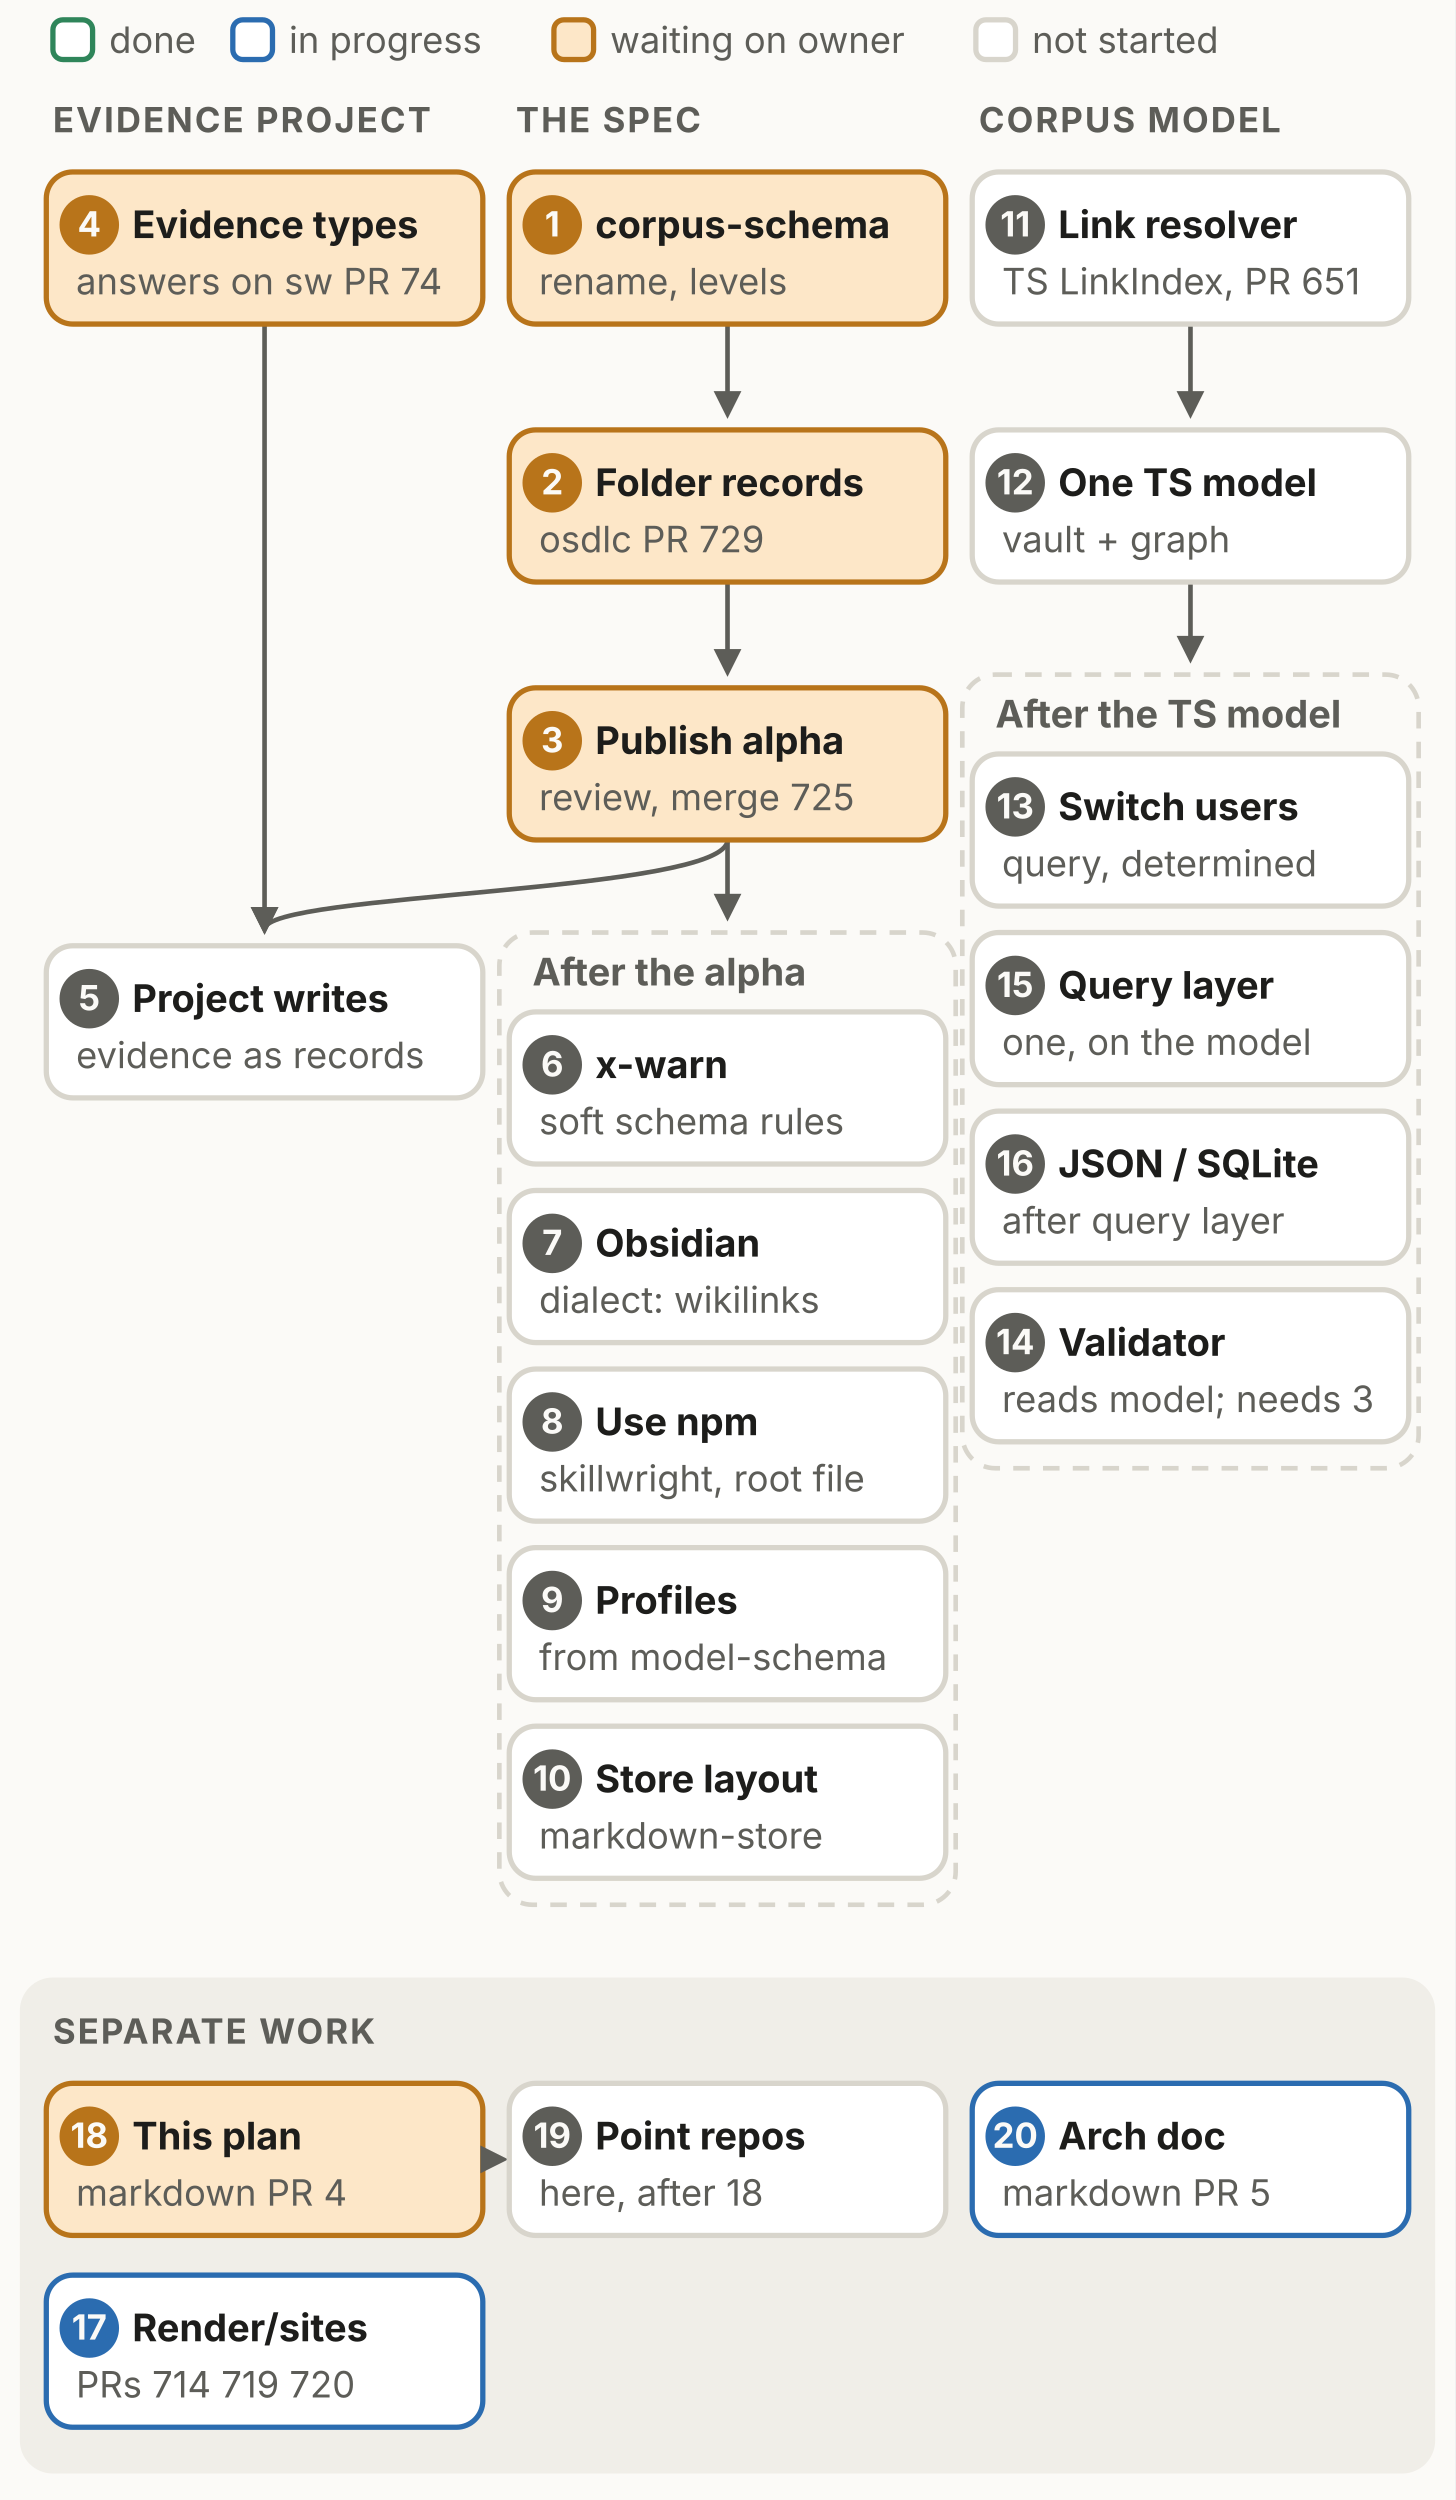
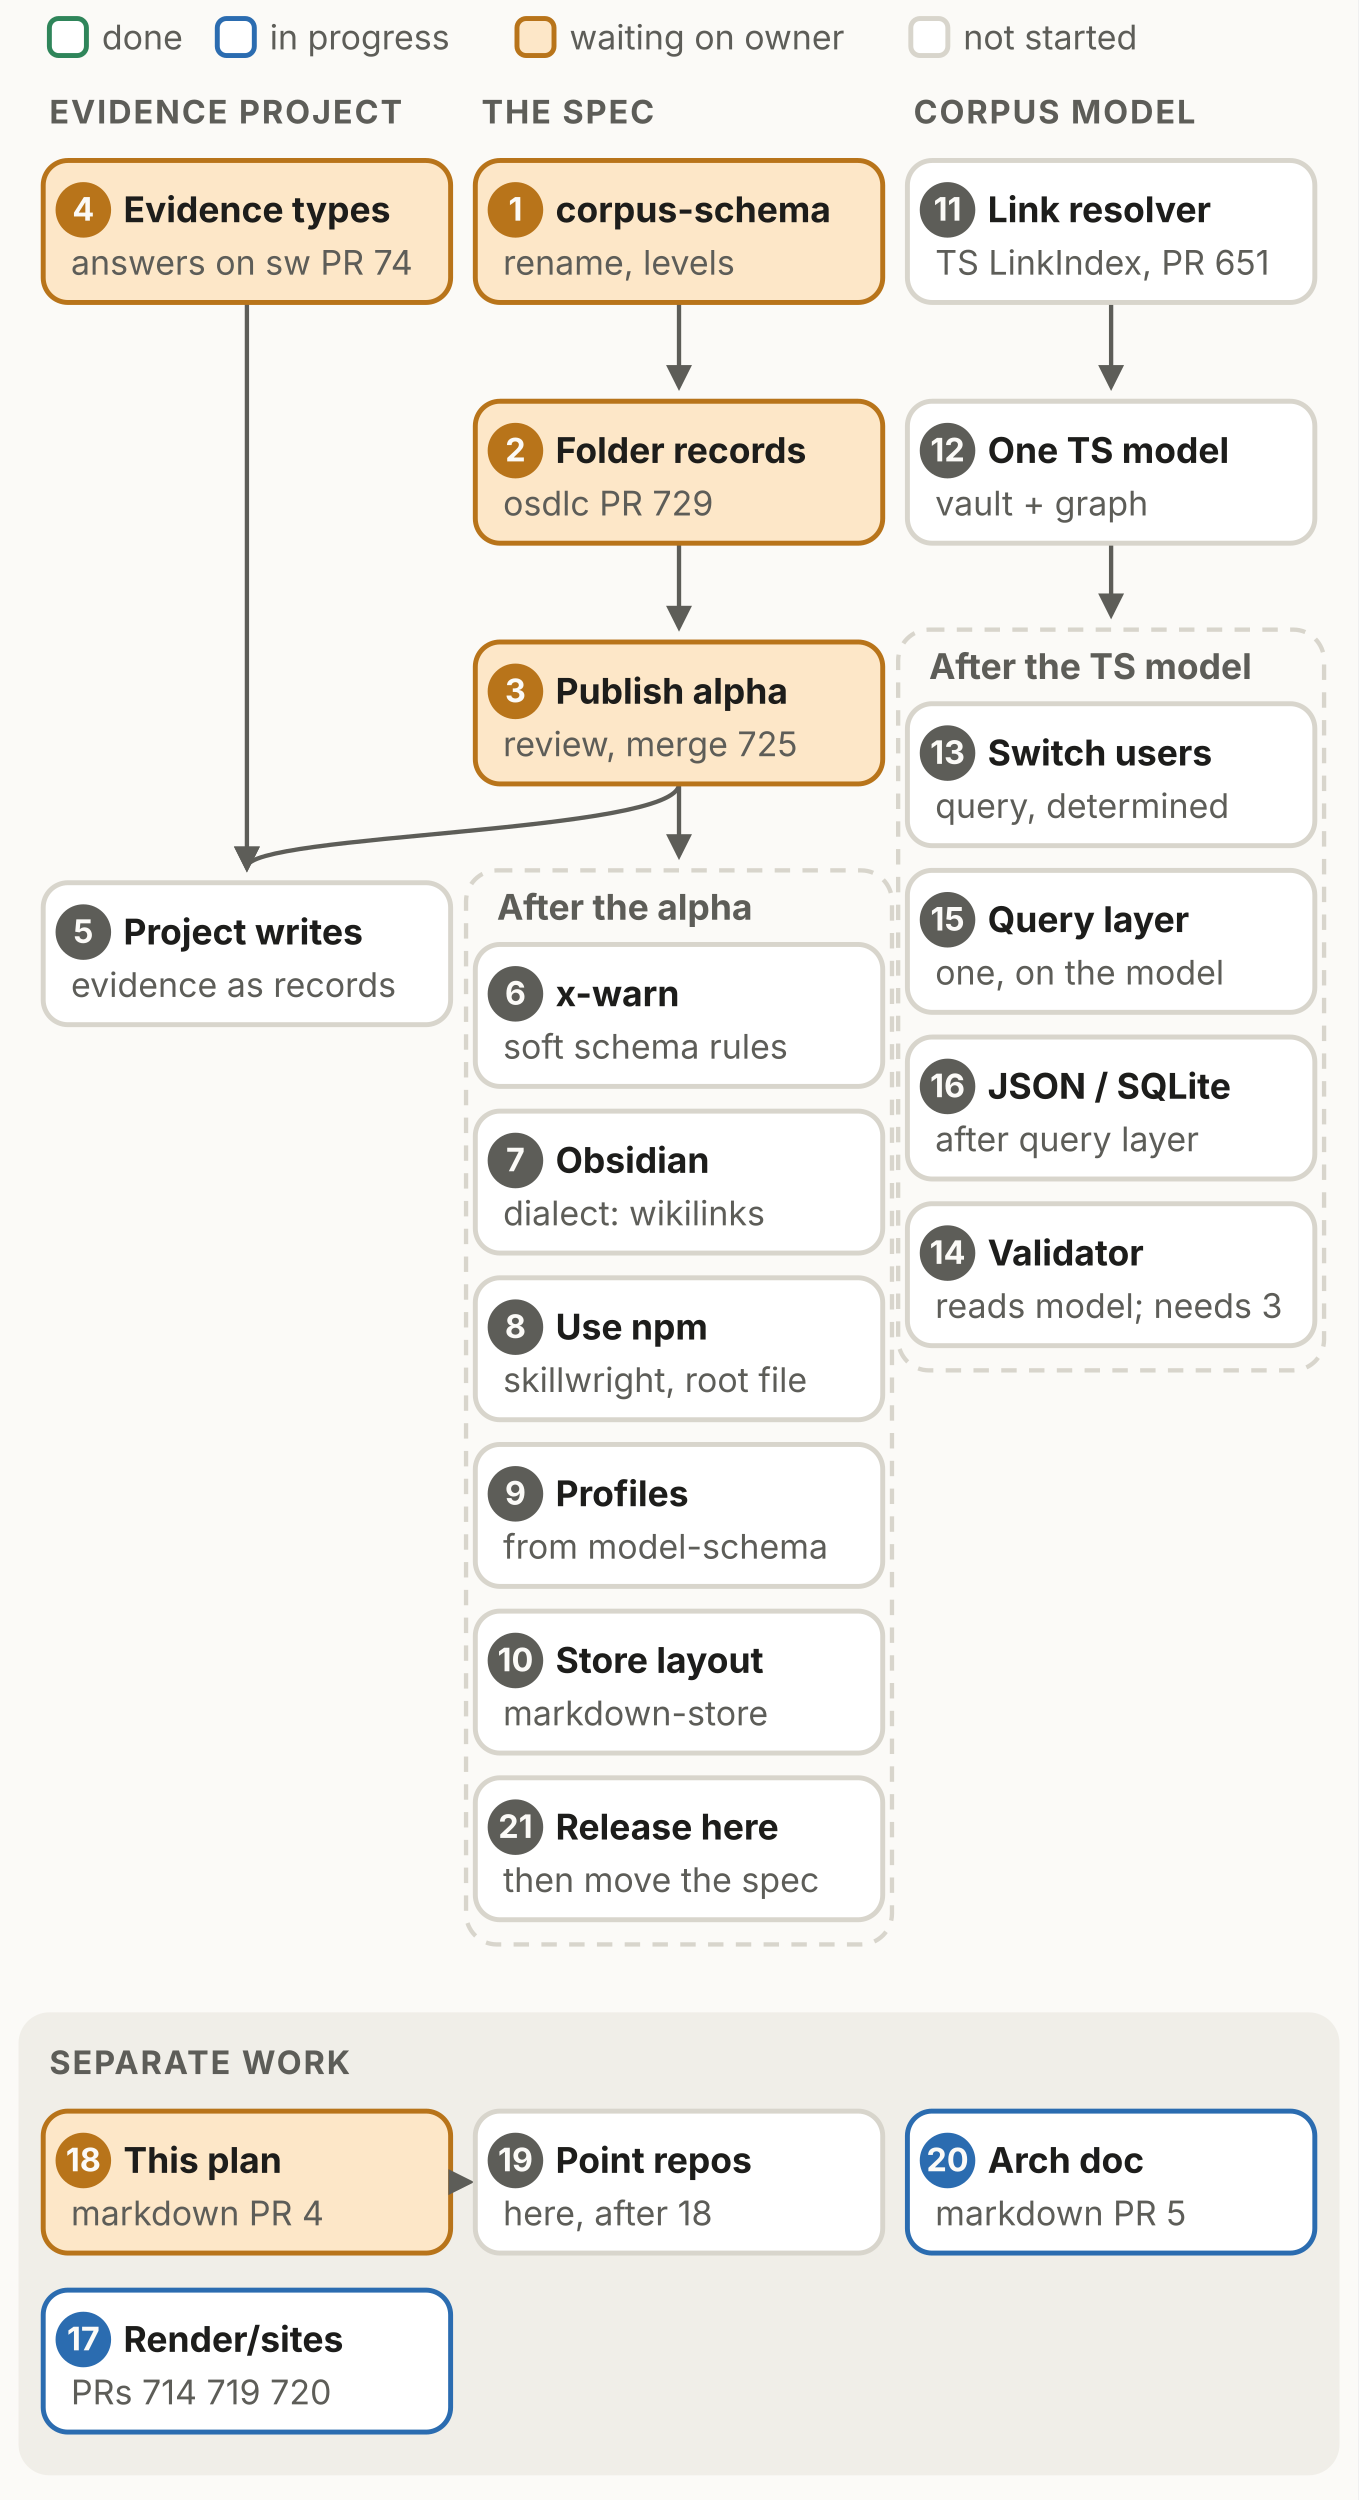
- <svg xmlns="http://www.w3.org/2000/svg" viewBox="0 0 440 756" width="880" font-family="system-ui, -apple-system, Segoe UI, sans-serif" role="img" aria-label="The task graph, with status and what must come first">
+ <svg xmlns="http://www.w3.org/2000/svg" viewBox="0 0 440 810" width="880" font-family="system-ui, -apple-system, Segoe UI, sans-serif" role="img" aria-label="The task graph, with status and what must come first">
  <style>
.bg{fill:#fbfaf7} .band{fill:#f0eee8}
.rl{font-size:15px;font-weight:650;fill:#1d1d1b} .rs{font-size:12px;fill:#5d5d58}
.lang{font-size:10.5px;font-weight:700;letter-spacing:.06em;fill:#5d5d58}
.chip rect{fill:#ffffff;stroke-width:1.5} .chip.later rect{fill:none;stroke-dasharray:5 4}
.cn{font-size:13px;font-weight:650;fill:#1d1d1b} .cs{font-size:11px;fill:#5d5d58}
.r-osdlc rect{stroke:#2f855a} .r-osdlc .dot{fill:#2f855a}
.r-dev rect{stroke:#2b6cb0} .r-dev .dot{fill:#2b6cb0}
.r-ont rect{stroke:#6b46c1} .r-ont .dot{fill:#6b46c1}
.r-sw rect{stroke:#c05621} .r-sw .dot{fill:#c05621}
.r-ext rect{stroke:#8a8a84} .r-ext .dot{fill:#8a8a84}
.fb rect{fill:#fde8e8;stroke:#c53030} .fb text{font-size:10.5px;font-weight:700;fill:#c53030}
.dup{stroke:#c53030;stroke-width:1.6;stroke-dasharray:4 3}
.edge{fill:none;stroke:#5d5d58;stroke-width:1.4} .ahp{fill:#5d5d58}
.node rect{fill:#ffffff;stroke:#d8d5cc;stroke-width:1.4} .node.first rect{fill:#fde7c8;stroke:#b8741a}
.num{fill:#1d1d1b} .numt{font-size:11px;font-weight:700;fill:#fbfaf7} .nn{font-size:11.5px;font-weight:650;fill:#1d1d1b}
.lvl rect{fill:#ffffff;stroke:#d8d5cc} .prof rect{fill:#fde7c8;stroke:#b8741a}
.tie{stroke:#b8741a;stroke-width:1.6;fill:none}
.task rect{stroke-width:1.6} .tt{font-size:11.5px;font-weight:650;fill:#1d1d1b}
.tn{fill:#1d1d1b} .tnt{font-size:10.5px;font-weight:700;fill:#fbfaf7}
.t-done rect{fill:#ffffff;stroke:#2f855a} .t-done .tn{fill:#2f855a}
.t-doing rect{fill:#ffffff;stroke:#2b6cb0} .t-doing .tn{fill:#2b6cb0}
.t-owner rect{fill:#fde7c8;stroke:#b8741a} .t-owner .tn{fill:#b8741a}
.t-todo rect{fill:#ffffff;stroke:#d8d5cc} .t-todo .tn{fill:#5d5d58}
.group{fill:none;stroke:#d8d5cc;stroke-width:1.4;stroke-dasharray:5 4} .gt{font-size:11.5px;font-weight:650;fill:#5d5d58}
@media (prefers-color-scheme: dark) {
.bg{fill:#16161a} .band{fill:#222227}
.rl{font-size:15px;font-weight:650;fill:#ececea} .rs{font-size:12px;fill:#a3a39d}
.lang{font-size:10.5px;font-weight:700;letter-spacing:.06em;fill:#a3a39d}
.chip rect{fill:#2b2b31;stroke-width:1.5} .chip.later rect{fill:none;stroke-dasharray:5 4}
.cn{font-size:13px;font-weight:650;fill:#ececea} .cs{font-size:11px;fill:#a3a39d}
.r-osdlc rect{stroke:#68d391} .r-osdlc .dot{fill:#68d391}
.r-dev rect{stroke:#63b3ed} .r-dev .dot{fill:#63b3ed}
.r-ont rect{stroke:#b794f4} .r-ont .dot{fill:#b794f4}
.r-sw rect{stroke:#f6ad55} .r-sw .dot{fill:#f6ad55}
.r-ext rect{stroke:#a0a09a} .r-ext .dot{fill:#a0a09a}
.fb rect{fill:#3b1d1d;stroke:#fc8181} .fb text{font-size:10.5px;font-weight:700;fill:#fc8181}
.dup{stroke:#fc8181;stroke-width:1.6;stroke-dasharray:4 3}
.edge{fill:none;stroke:#a3a39d;stroke-width:1.4} .ahp{fill:#a3a39d}
.node rect{fill:#2b2b31;stroke:#3a3a40;stroke-width:1.4} .node.first rect{fill:#3d2f1c;stroke:#f6ad55}
.num{fill:#ececea} .numt{font-size:11px;font-weight:700;fill:#16161a} .nn{font-size:11.5px;font-weight:650;fill:#ececea}
.lvl rect{fill:#2b2b31;stroke:#3a3a40} .prof rect{fill:#3d2f1c;stroke:#f6ad55}
.tie{stroke:#f6ad55;stroke-width:1.6;fill:none}
.task rect{stroke-width:1.6} .tt{font-size:11.5px;font-weight:650;fill:#ececea}
.tn{fill:#ececea} .tnt{font-size:10.5px;font-weight:700;fill:#16161a}
.t-done rect{fill:#2b2b31;stroke:#68d391} .t-done .tn{fill:#68d391}
.t-doing rect{fill:#2b2b31;stroke:#63b3ed} .t-doing .tn{fill:#63b3ed}
.t-owner rect{fill:#3d2f1c;stroke:#f6ad55} .t-owner .tn{fill:#f6ad55}
.t-todo rect{fill:#2b2b31;stroke:#3a3a40} .t-todo .tn{fill:#a3a39d}
.group{fill:none;stroke:#3a3a40;stroke-width:1.4;stroke-dasharray:5 4} .gt{font-size:11.5px;font-weight:650;fill:#a3a39d}
}</style>
-   <rect class="bg" width="440" height="756" />
+   <rect class="bg" width="440" height="810" />
  <defs>
    <marker id="ah" viewBox="0 0 10 10" refX="8" refY="5" markerWidth="6" markerHeight="6" orient="auto">
      <path d="M0,0L10,5L0,10z" class="ahp" />
    </marker>
  </defs>
  <g class="task t-done">
    <rect x="16" y="6" width="12" height="12" rx="3" />
  </g>
  <text class="cs" x="33" y="16">done</text>
  <g class="task t-doing">
    <rect x="70.4" y="6" width="12" height="12" rx="3" />
  </g>
  <text class="cs" x="87.4" y="16">in progress</text>
  <g class="task t-owner">
    <rect x="167.5" y="6" width="12" height="12" rx="3" />
  </g>
  <text class="cs" x="184.5" y="16">waiting on owner</text>
  <g class="task t-todo">
    <rect x="295.1" y="6" width="12" height="12" rx="3" />
  </g>
  <text class="cs" x="312.1" y="16">not started</text>
  <text class="lang" x="16" y="40">EVIDENCE PROJECT</text>
  <text class="lang" x="156" y="40">THE SPEC</text>
  <text class="lang" x="296" y="40">CORPUS MODEL</text>
-   <rect class="group" x="151" y="282" width="138" height="294" rx="10" />
+   <rect class="group" x="151" y="282" width="138" height="348" rx="10" />
  <text class="gt" x="161" y="298">After the alpha</text>
  <path class="edge" d="M220.0,254 C220.0,268.0 220.0,268.0 220.0,277" marker-end="url(#ah)" />
  <rect class="group" x="291" y="204" width="138" height="240" rx="10" />
  <text class="gt" x="301" y="220">After the TS model</text>
  <path class="edge" d="M360.0,176 C360.0,190.0 360.0,190.0 360.0,199" marker-end="url(#ah)" />
  <path class="edge" d="M220.0,98 C220.0,114.0 220.0,114.0 220.0,125" marker-end="url(#ah)" />
  <path class="edge" d="M360.0,98 C360.0,114.0 360.0,114.0 360.0,125" marker-end="url(#ah)" />
  <path class="edge" d="M220.0,176 C220.0,192.0 220.0,192.0 220.0,203" marker-end="url(#ah)" />
  <path class="edge" d="M80.0,98 C80.0,192.0 80.0,192.0 80.0,281" marker-end="url(#ah)" />
  <path class="edge" d="M220.0,254 C220.0,270.0 80.0,270.0 80.0,281" marker-end="url(#ah)" />
  <g class="task t-owner">
    <rect x="14" y="52" width="132" height="46" rx="8" />
    <circle cx="27" cy="68" r="9" class="tn" />
    <text x="27" y="71.5" text-anchor="middle" class="tnt">4</text>
    <text x="40" y="72" class="tt">Evidence types</text>
    <text x="23" y="89" class="cs">answers on sw PR 74</text>
  </g>
  <g class="task t-owner">
    <rect x="154" y="52" width="132" height="46" rx="8" />
    <circle cx="167" cy="68" r="9" class="tn" />
    <text x="167" y="71.5" text-anchor="middle" class="tnt">1</text>
    <text x="180" y="72" class="tt">corpus-schema</text>
    <text x="163" y="89" class="cs">rename, levels</text>
  </g>
  <g class="task t-todo">
    <rect x="294" y="52" width="132" height="46" rx="8" />
    <circle cx="307" cy="68" r="9" class="tn" />
    <text x="307" y="71.5" text-anchor="middle" class="tnt">11</text>
    <text x="320" y="72" class="tt">Link resolver</text>
    <text x="303" y="89" class="cs">TS LinkIndex, PR 651</text>
  </g>
  <g class="task t-owner">
    <rect x="154" y="130" width="132" height="46" rx="8" />
    <circle cx="167" cy="146" r="9" class="tn" />
    <text x="167" y="149.5" text-anchor="middle" class="tnt">2</text>
    <text x="180" y="150" class="tt">Folder records</text>
    <text x="163" y="167" class="cs">osdlc PR 729</text>
  </g>
  <g class="task t-todo">
    <rect x="294" y="130" width="132" height="46" rx="8" />
    <circle cx="307" cy="146" r="9" class="tn" />
    <text x="307" y="149.5" text-anchor="middle" class="tnt">12</text>
    <text x="320" y="150" class="tt">One TS model</text>
    <text x="303" y="167" class="cs">vault + graph</text>
  </g>
  <g class="task t-owner">
    <rect x="154" y="208" width="132" height="46" rx="8" />
    <circle cx="167" cy="224" r="9" class="tn" />
    <text x="167" y="227.5" text-anchor="middle" class="tnt">3</text>
    <text x="180" y="228" class="tt">Publish alpha</text>
    <text x="163" y="245" class="cs">review, merge 725</text>
  </g>
  <g class="task t-todo">
    <rect x="14" y="286" width="132" height="46" rx="8" />
    <circle cx="27" cy="302" r="9" class="tn" />
    <text x="27" y="305.5" text-anchor="middle" class="tnt">5</text>
    <text x="40" y="306" class="tt">Project writes</text>
    <text x="23" y="323" class="cs">evidence as records</text>
  </g>
  <g class="task t-todo">
    <rect x="154" y="306" width="132" height="46" rx="8" />
    <circle cx="167" cy="322" r="9" class="tn" />
    <text x="167" y="325.5" text-anchor="middle" class="tnt">6</text>
    <text x="180" y="326" class="tt">x-warn</text>
    <text x="163" y="343" class="cs">soft schema rules</text>
  </g>
  <g class="task t-todo">
    <rect x="154" y="360" width="132" height="46" rx="8" />
    <circle cx="167" cy="376" r="9" class="tn" />
    <text x="167" y="379.5" text-anchor="middle" class="tnt">7</text>
    <text x="180" y="380" class="tt">Obsidian</text>
    <text x="163" y="397" class="cs">dialect: wikilinks</text>
  </g>
  <g class="task t-todo">
    <rect x="154" y="414" width="132" height="46" rx="8" />
    <circle cx="167" cy="430" r="9" class="tn" />
    <text x="167" y="433.5" text-anchor="middle" class="tnt">8</text>
    <text x="180" y="434" class="tt">Use npm</text>
    <text x="163" y="451" class="cs">skillwright, root file</text>
  </g>
  <g class="task t-todo">
    <rect x="154" y="468" width="132" height="46" rx="8" />
    <circle cx="167" cy="484" r="9" class="tn" />
    <text x="167" y="487.5" text-anchor="middle" class="tnt">9</text>
    <text x="180" y="488" class="tt">Profiles</text>
    <text x="163" y="505" class="cs">from model-schema</text>
  </g>
  <g class="task t-todo">
    <rect x="154" y="522" width="132" height="46" rx="8" />
    <circle cx="167" cy="538" r="9" class="tn" />
    <text x="167" y="541.5" text-anchor="middle" class="tnt">10</text>
    <text x="180" y="542" class="tt">Store layout</text>
    <text x="163" y="559" class="cs">markdown-store</text>
  </g>
  <g class="task t-todo">
+     <rect x="154" y="576" width="132" height="46" rx="8" />
+     <circle cx="167" cy="592" r="9" class="tn" />
+     <text x="167" y="595.5" text-anchor="middle" class="tnt">21</text>
+     <text x="180" y="596" class="tt">Release here</text>
+     <text x="163" y="613" class="cs">then move the spec</text>
+   </g>
+   <g class="task t-todo">
    <rect x="294" y="228" width="132" height="46" rx="8" />
    <circle cx="307" cy="244" r="9" class="tn" />
    <text x="307" y="247.5" text-anchor="middle" class="tnt">13</text>
    <text x="320" y="248" class="tt">Switch users</text>
    <text x="303" y="265" class="cs">query, determined</text>
  </g>
  <g class="task t-todo">
    <rect x="294" y="282" width="132" height="46" rx="8" />
    <circle cx="307" cy="298" r="9" class="tn" />
    <text x="307" y="301.5" text-anchor="middle" class="tnt">15</text>
    <text x="320" y="302" class="tt">Query layer</text>
    <text x="303" y="319" class="cs">one, on the model</text>
  </g>
  <g class="task t-todo">
    <rect x="294" y="336" width="132" height="46" rx="8" />
    <circle cx="307" cy="352" r="9" class="tn" />
    <text x="307" y="355.5" text-anchor="middle" class="tnt">16</text>
    <text x="320" y="356" class="tt">JSON / SQLite</text>
    <text x="303" y="373" class="cs">after query layer</text>
  </g>
  <g class="task t-todo">
    <rect x="294" y="390" width="132" height="46" rx="8" />
    <circle cx="307" cy="406" r="9" class="tn" />
    <text x="307" y="409.5" text-anchor="middle" class="tnt">14</text>
    <text x="320" y="410" class="tt">Validator</text>
    <text x="303" y="427" class="cs">reads model; needs 3</text>
  </g>
-   <rect class="band" x="6" y="598" width="428" height="150" rx="10" />
-   <text class="lang" x="16" y="618">SEPARATE WORK</text>
-   <g class="task t-owner">
-     <rect x="14" y="630" width="132" height="46" rx="8" />
-     <circle cx="27" cy="646" r="9" class="tn" />
-     <text x="27" y="649.5" text-anchor="middle" class="tnt">18</text>
-     <text x="40" y="650" class="tt">This plan</text>
-     <text x="23" y="667" class="cs">markdown PR 4</text>
-   </g>
-   <line class="edge" x1="147" y1="653.0" x2="152" y2="653.0" marker-end="url(#ah)" />
-   <g class="task t-todo">
-     <rect x="154" y="630" width="132" height="46" rx="8" />
-     <circle cx="167" cy="646" r="9" class="tn" />
-     <text x="167" y="649.5" text-anchor="middle" class="tnt">19</text>
-     <text x="180" y="650" class="tt">Point repos</text>
-     <text x="163" y="667" class="cs">here, after 18</text>
+   <rect class="band" x="6" y="652" width="428" height="150" rx="10" />
+   <text class="lang" x="16" y="672">SEPARATE WORK</text>
+   <g class="task t-owner">
+     <rect x="14" y="684" width="132" height="46" rx="8" />
+     <circle cx="27" cy="700" r="9" class="tn" />
+     <text x="27" y="703.5" text-anchor="middle" class="tnt">18</text>
+     <text x="40" y="704" class="tt">This plan</text>
+     <text x="23" y="721" class="cs">markdown PR 4</text>
+   </g>
+   <line class="edge" x1="147" y1="707.0" x2="152" y2="707.0" marker-end="url(#ah)" />
+   <g class="task t-todo">
+     <rect x="154" y="684" width="132" height="46" rx="8" />
+     <circle cx="167" cy="700" r="9" class="tn" />
+     <text x="167" y="703.5" text-anchor="middle" class="tnt">19</text>
+     <text x="180" y="704" class="tt">Point repos</text>
+     <text x="163" y="721" class="cs">here, after 18</text>
  </g>
  <g class="task t-doing">
-     <rect x="294" y="630" width="132" height="46" rx="8" />
-     <circle cx="307" cy="646" r="9" class="tn" />
-     <text x="307" y="649.5" text-anchor="middle" class="tnt">20</text>
-     <text x="320" y="650" class="tt">Arch doc</text>
-     <text x="303" y="667" class="cs">markdown PR 5</text>
+     <rect x="294" y="684" width="132" height="46" rx="8" />
+     <circle cx="307" cy="700" r="9" class="tn" />
+     <text x="307" y="703.5" text-anchor="middle" class="tnt">20</text>
+     <text x="320" y="704" class="tt">Arch doc</text>
+     <text x="303" y="721" class="cs">markdown PR 5</text>
  </g>
  <g class="task t-doing">
-     <rect x="14" y="688" width="132" height="46" rx="8" />
-     <circle cx="27" cy="704" r="9" class="tn" />
-     <text x="27" y="707.5" text-anchor="middle" class="tnt">17</text>
-     <text x="40" y="708" class="tt">Render/sites</text>
-     <text x="23" y="725" class="cs">PRs 714 719 720</text>
+     <rect x="14" y="742" width="132" height="46" rx="8" />
+     <circle cx="27" cy="758" r="9" class="tn" />
+     <text x="27" y="761.5" text-anchor="middle" class="tnt">17</text>
+     <text x="40" y="762" class="tt">Render/sites</text>
+     <text x="23" y="779" class="cs">PRs 714 719 720</text>
  </g>
</svg>
